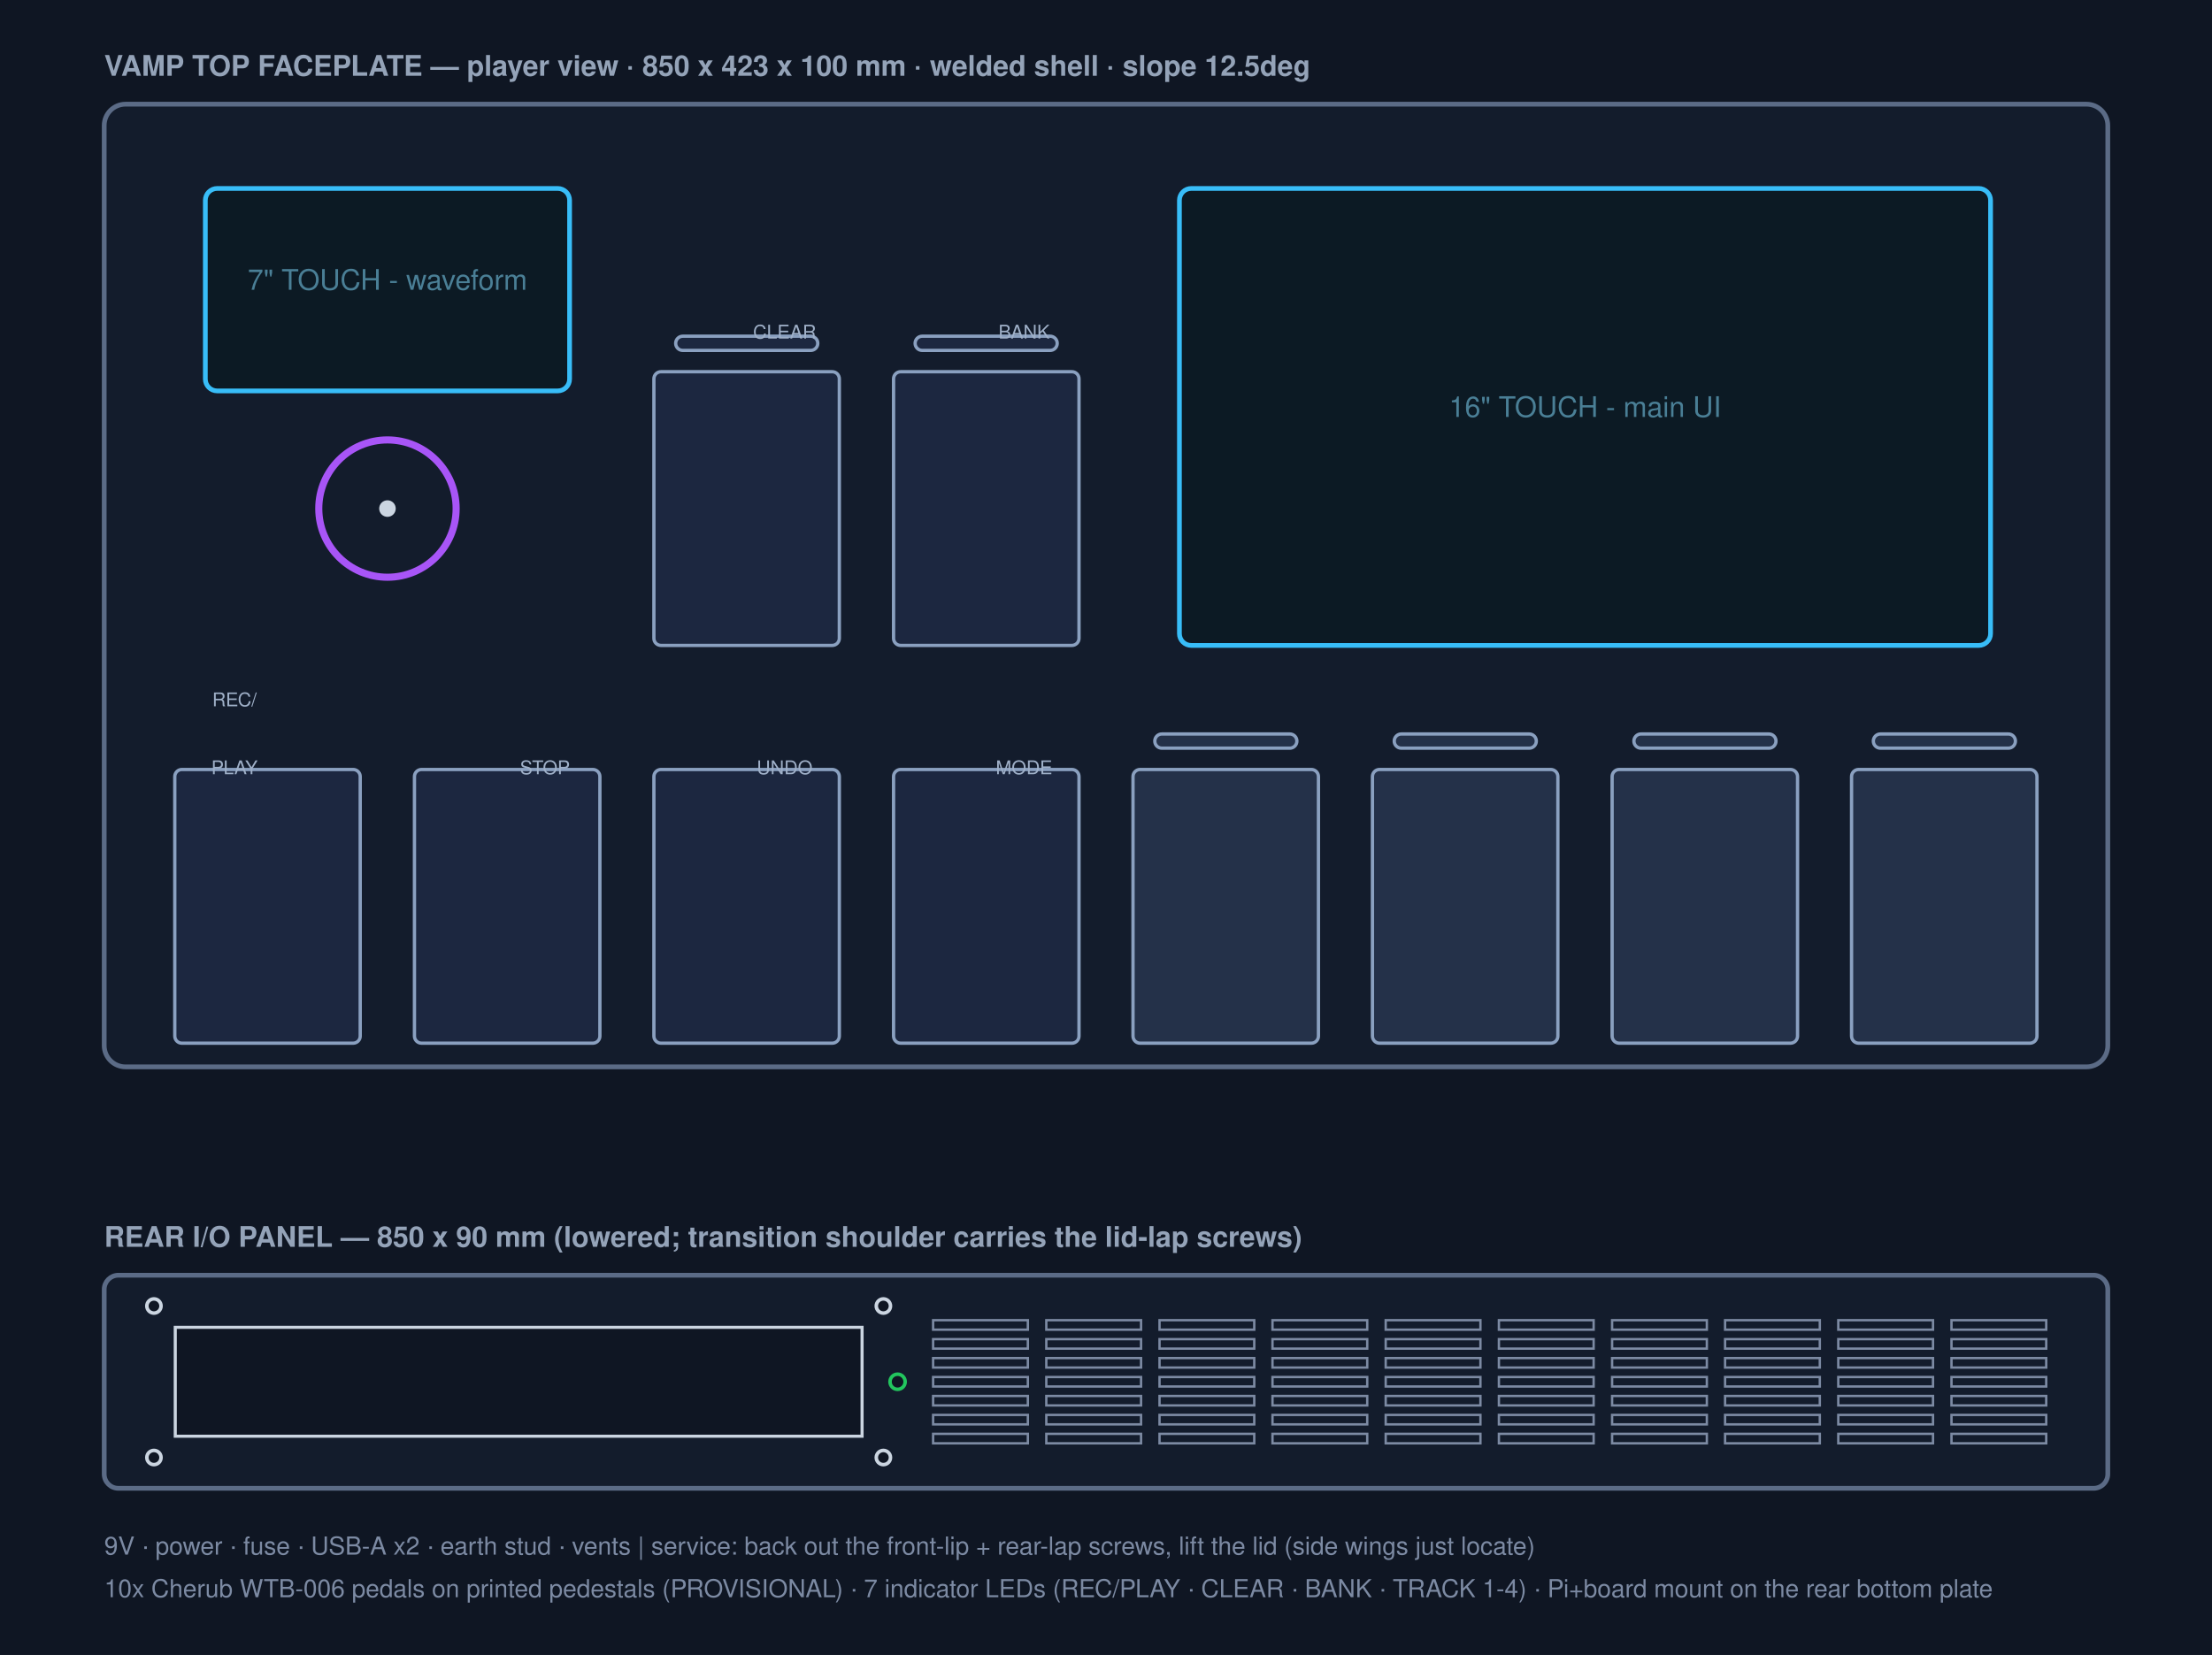
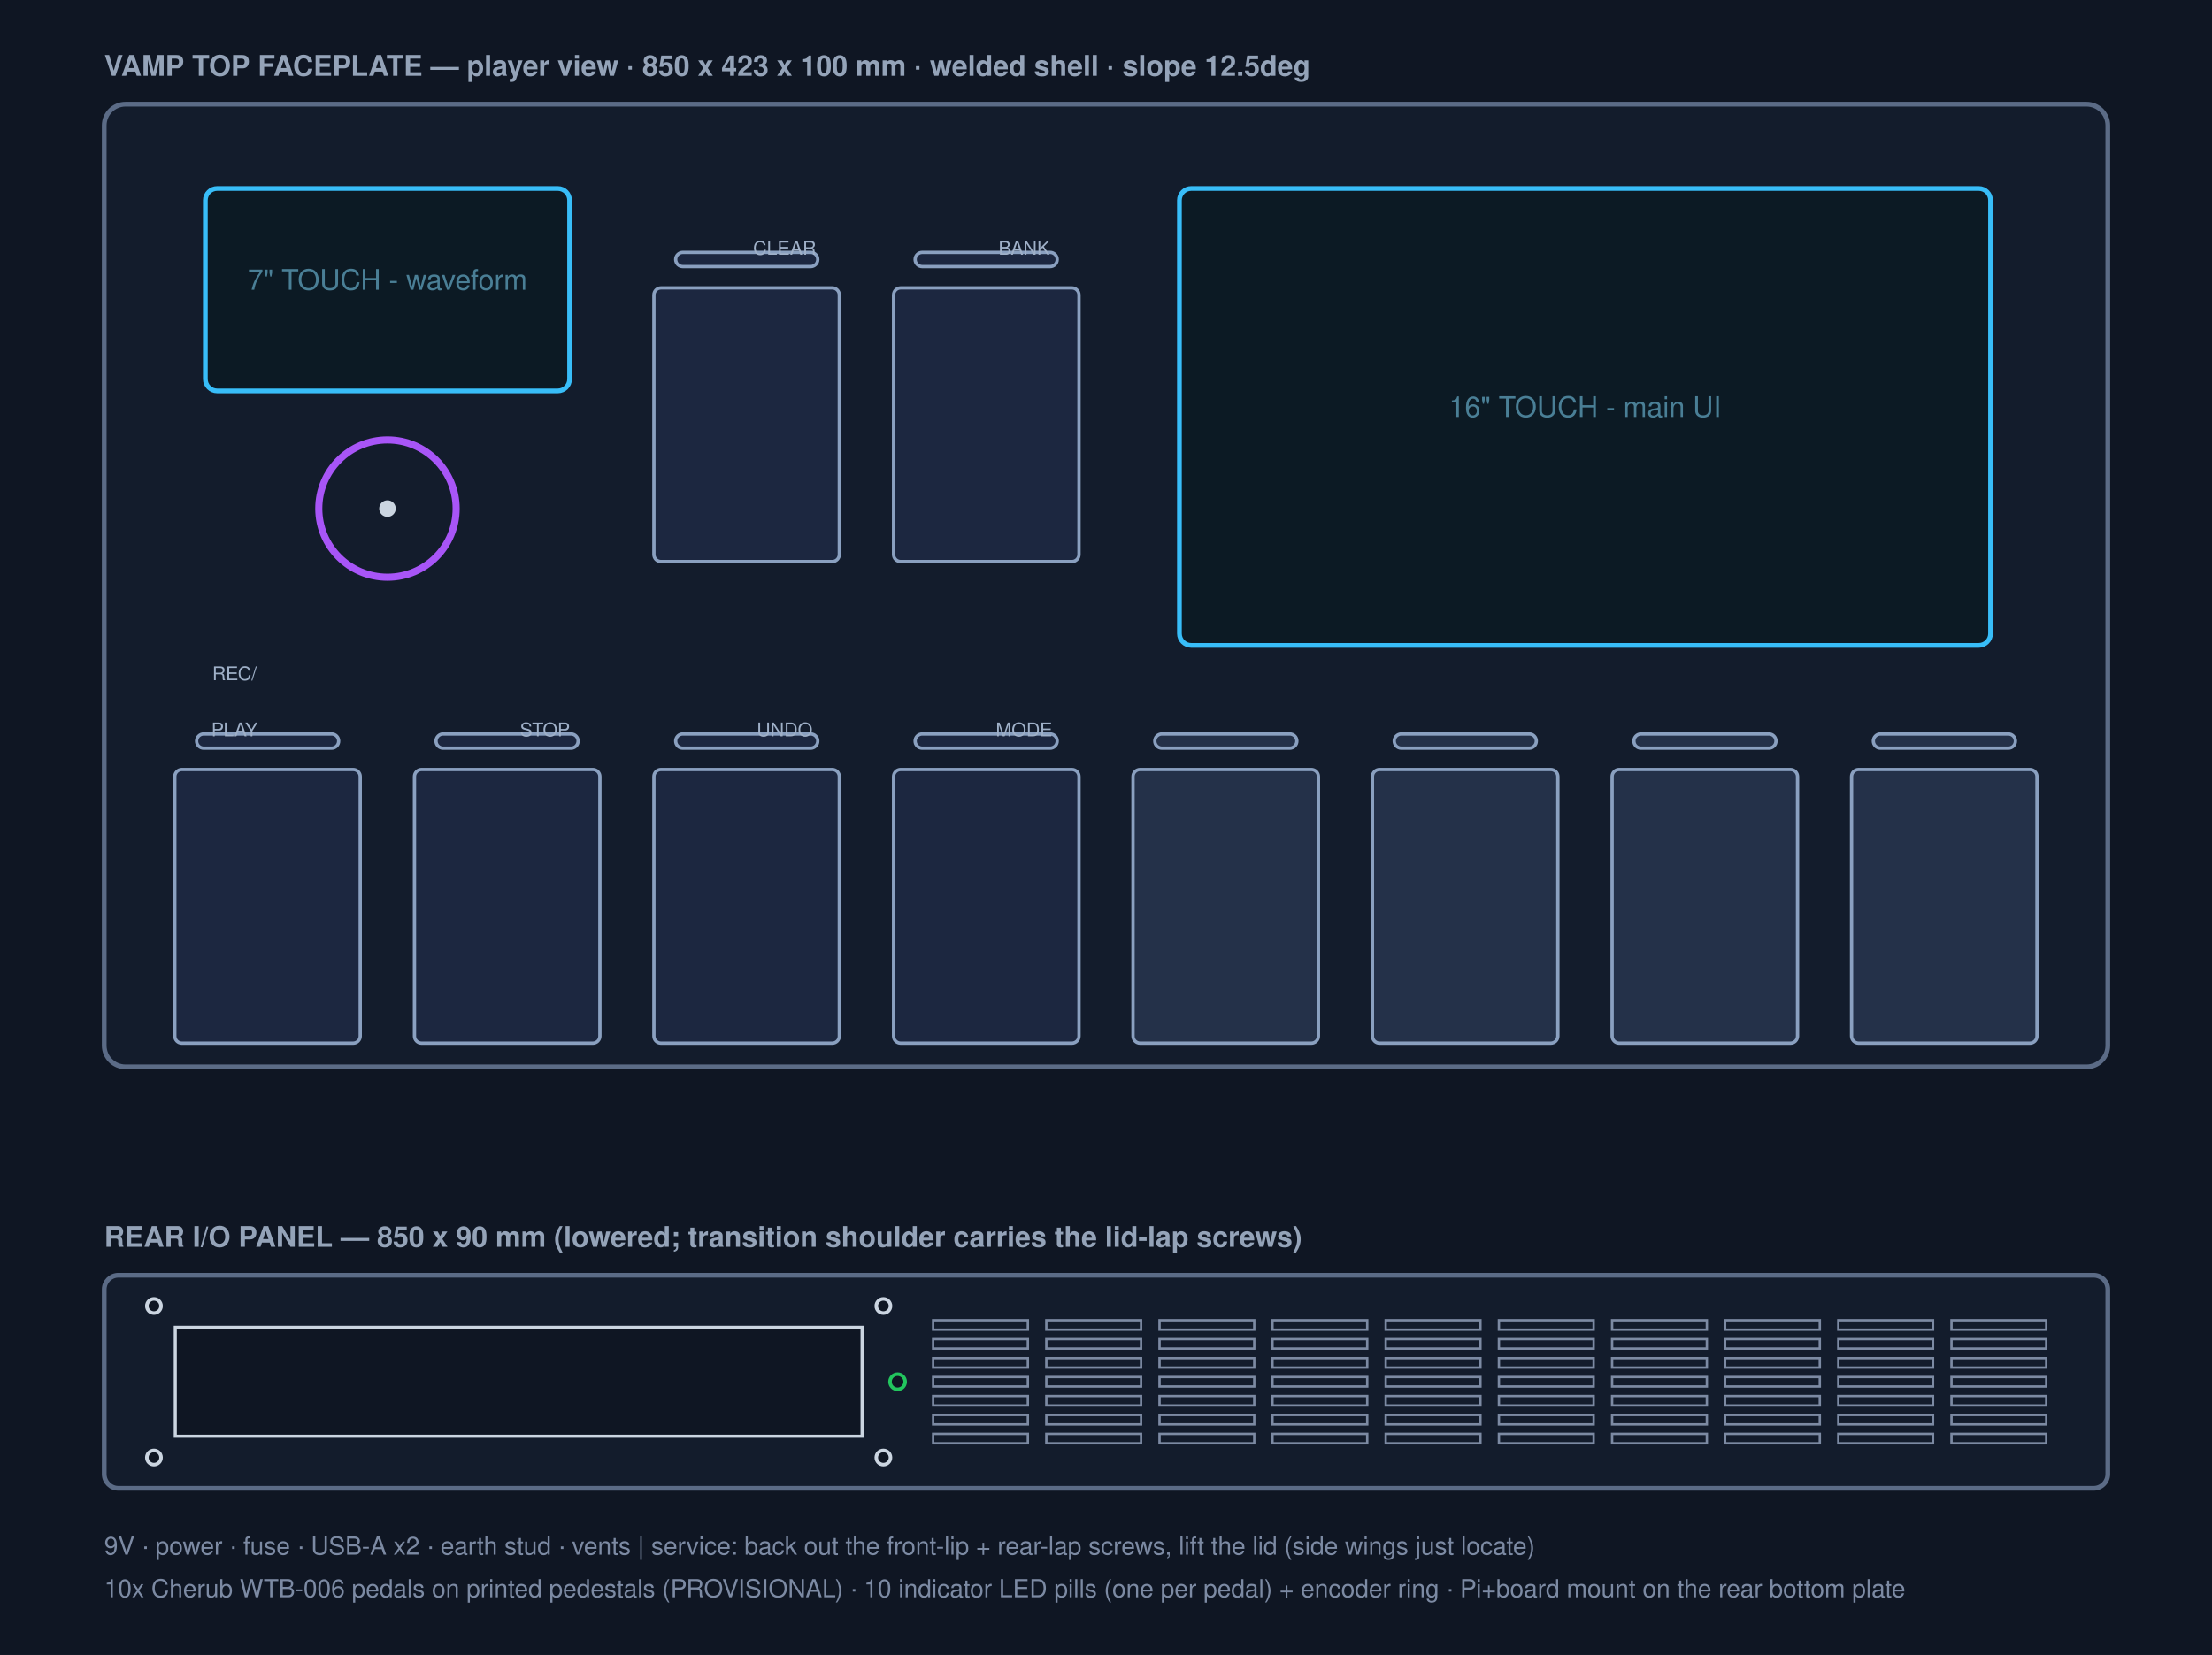
<svg xmlns="http://www.w3.org/2000/svg" viewBox="0 0 934 699" font-family="Helvetica,Arial,sans-serif">
  <rect width="934" height="699" fill="#0f1623" />
  <text x="44" y="32" fill="#94a3b8" font-size="12" font-weight="600">VAMP TOP FACEPLATE — player view · 850 x 423 x 100 mm · welded shell · slope 12.5deg</text>
  <rect x="44" y="44" width="846.0" height="406.6" rx="9" fill="#131c2c" stroke="#5b6b86" stroke-width="2" />
  <rect x="73.8" y="325.0" width="78.3" height="115.6" rx="3" fill="#1c2740" stroke="#8aa0c0" stroke-width="1.4" />
  <rect x="175.0" y="325.0" width="78.3" height="115.6" rx="3" fill="#1c2740" stroke="#8aa0c0" stroke-width="1.4" />
  <rect x="276.1" y="325.0" width="78.3" height="115.6" rx="3" fill="#1c2740" stroke="#8aa0c0" stroke-width="1.4" />
  <rect x="377.3" y="325.0" width="78.3" height="115.6" rx="3" fill="#1c2740" stroke="#8aa0c0" stroke-width="1.4" />
  <rect x="478.4" y="325.0" width="78.3" height="115.6" rx="3" fill="#243149" stroke="#8aa0c0" stroke-width="1.4" />
  <rect x="579.5" y="325.0" width="78.3" height="115.6" rx="3" fill="#243149" stroke="#8aa0c0" stroke-width="1.4" />
  <rect x="680.7" y="325.0" width="78.3" height="115.6" rx="3" fill="#243149" stroke="#8aa0c0" stroke-width="1.4" />
  <rect x="781.8" y="325.0" width="78.3" height="115.6" rx="3" fill="#243149" stroke="#8aa0c0" stroke-width="1.4" />
-   <rect x="276.1" y="157.0" width="78.3" height="115.6" rx="3" fill="#1c2740" stroke="#8aa0c0" stroke-width="1.4" />
-   <rect x="377.3" y="157.0" width="78.3" height="115.6" rx="3" fill="#1c2740" stroke="#8aa0c0" stroke-width="1.4" />
+   <rect x="276.1" y="121.6" width="78.3" height="115.6" rx="3" fill="#1c2740" stroke="#8aa0c0" stroke-width="1.4" />
+   <rect x="377.3" y="121.6" width="78.3" height="115.6" rx="3" fill="#1c2740" stroke="#8aa0c0" stroke-width="1.4" />
+   <rect x="83.0" y="310.0" width="60.0" height="6.0" rx="3" fill="#1c2740" stroke="#8aa0c0" stroke-width="1.4" />
+   <rect x="184.1" y="310.0" width="60.0" height="6.0" rx="3" fill="#1c2740" stroke="#8aa0c0" stroke-width="1.4" />
+   <rect x="285.3" y="310.0" width="60.0" height="6.0" rx="3" fill="#1c2740" stroke="#8aa0c0" stroke-width="1.4" />
+   <rect x="386.4" y="310.0" width="60.0" height="6.0" rx="3" fill="#1c2740" stroke="#8aa0c0" stroke-width="1.4" />
  <rect x="487.6" y="310.0" width="60.0" height="6.0" rx="3" fill="#243149" stroke="#8aa0c0" stroke-width="1.4" />
  <rect x="588.7" y="310.0" width="60.0" height="6.0" rx="3" fill="#243149" stroke="#8aa0c0" stroke-width="1.4" />
  <rect x="689.9" y="310.0" width="60.0" height="6.0" rx="3" fill="#243149" stroke="#8aa0c0" stroke-width="1.4" />
  <rect x="791.0" y="310.0" width="60.0" height="6.0" rx="3" fill="#243149" stroke="#8aa0c0" stroke-width="1.4" />
-   <rect x="285.3" y="142.0" width="60.0" height="6.0" rx="3" fill="#1c2740" stroke="#8aa0c0" stroke-width="1.4" />
-   <rect x="386.4" y="142.0" width="60.0" height="6.0" rx="3" fill="#1c2740" stroke="#8aa0c0" stroke-width="1.4" />
+   <rect x="285.3" y="106.6" width="60.0" height="6.0" rx="3" fill="#1c2740" stroke="#8aa0c0" stroke-width="1.4" />
+   <rect x="386.4" y="106.6" width="60.0" height="6.0" rx="3" fill="#1c2740" stroke="#8aa0c0" stroke-width="1.4" />
  <rect x="86.7" y="79.6" width="153.8" height="85.5" rx="5" fill="#0c1a24" stroke="#38bdf8" stroke-width="2" />
  <text x="163.6" y="122.4" fill="#4a7f96" font-size="12" text-anchor="middle">7" TOUCH - waveform</text>
  <rect x="498.0" y="79.6" width="342.5" height="193.0" rx="5" fill="#0c1a24" stroke="#38bdf8" stroke-width="2" />
  <text x="669.3" y="176.1" fill="#4a7f96" font-size="12" text-anchor="middle">16" TOUCH - main UI</text>
  <circle cx="163.6" cy="214.8" r="29.0" fill="none" stroke="#a855f7" stroke-width="3" />
  <circle cx="163.6" cy="214.8" r="3.5" fill="#cbd5e1" />
-   <text x="99.0" y="298.3" fill="#9fb0c8" font-size="8" text-anchor="middle">REC/</text>
-   <text x="99.0" y="327.0" fill="#9fb0c8" font-size="8" text-anchor="middle">PLAY</text>
-   <text x="230.1" y="327.0" fill="#9fb0c8" font-size="8" text-anchor="middle">STOP</text>
-   <text x="331.3" y="327.0" fill="#9fb0c8" font-size="8" text-anchor="middle">UNDO</text>
-   <text x="432.4" y="327.0" fill="#9fb0c8" font-size="8" text-anchor="middle">MODE</text>
-   <text x="331.3" y="143.0" fill="#9fb0c8" font-size="8" text-anchor="middle">CLEAR</text>
-   <text x="432.4" y="143.0" fill="#9fb0c8" font-size="8" text-anchor="middle">BANK</text>
+   <text x="99.0" y="287.3" fill="#9fb0c8" font-size="8" text-anchor="middle">REC/</text>
+   <text x="99.0" y="311.0" fill="#9fb0c8" font-size="8" text-anchor="middle">PLAY</text>
+   <text x="230.1" y="311.0" fill="#9fb0c8" font-size="8" text-anchor="middle">STOP</text>
+   <text x="331.3" y="311.0" fill="#9fb0c8" font-size="8" text-anchor="middle">UNDO</text>
+   <text x="432.4" y="311.0" fill="#9fb0c8" font-size="8" text-anchor="middle">MODE</text>
+   <text x="331.3" y="107.6" fill="#9fb0c8" font-size="8" text-anchor="middle">CLEAR</text>
+   <text x="432.4" y="107.6" fill="#9fb0c8" font-size="8" text-anchor="middle">BANK</text>
  <text x="44" y="526.6" fill="#94a3b8" font-size="12" font-weight="600">REAR I/O PANEL — 850 x 90 mm (lowered; transition shoulder carries the lid-lap screws)</text>
  <rect x="44" y="538.6" width="846.0" height="90.0" rx="6" fill="#131c2c" stroke="#5b6b86" stroke-width="2" />
  <rect x="74.0" y="560.6" width="290.0" height="46.0" fill="#0f1623" stroke="#cbd5e1" stroke-width="1.3" />
  <circle cx="65.0" cy="615.6" r="3.0" fill="#0f1623" stroke="#cbd5e1" stroke-width="1.5" />
  <circle cx="65.0" cy="551.6" r="3.0" fill="#0f1623" stroke="#cbd5e1" stroke-width="1.5" />
  <circle cx="373.0" cy="615.6" r="3.0" fill="#0f1623" stroke="#cbd5e1" stroke-width="1.5" />
  <circle cx="373.0" cy="551.6" r="3.0" fill="#0f1623" stroke="#cbd5e1" stroke-width="1.5" />
  <circle cx="379.0" cy="583.6" r="3.2" fill="#0f1623" stroke="#22c55e" stroke-width="1.5" />
  <rect x="394.0" y="605.6" width="40.0" height="4.0" fill="none" stroke="#7c8aa3" stroke-width="1" />
  <rect x="441.8" y="605.6" width="40.0" height="4.0" fill="none" stroke="#7c8aa3" stroke-width="1" />
  <rect x="489.6" y="605.6" width="40.0" height="4.0" fill="none" stroke="#7c8aa3" stroke-width="1" />
  <rect x="537.3" y="605.6" width="40.0" height="4.0" fill="none" stroke="#7c8aa3" stroke-width="1" />
  <rect x="585.1" y="605.6" width="40.0" height="4.0" fill="none" stroke="#7c8aa3" stroke-width="1" />
  <rect x="632.9" y="605.6" width="40.0" height="4.0" fill="none" stroke="#7c8aa3" stroke-width="1" />
  <rect x="680.7" y="605.6" width="40.0" height="4.0" fill="none" stroke="#7c8aa3" stroke-width="1" />
  <rect x="728.4" y="605.6" width="40.0" height="4.0" fill="none" stroke="#7c8aa3" stroke-width="1" />
  <rect x="776.2" y="605.6" width="40.0" height="4.0" fill="none" stroke="#7c8aa3" stroke-width="1" />
  <rect x="824.0" y="605.6" width="40.0" height="4.0" fill="none" stroke="#7c8aa3" stroke-width="1" />
  <rect x="394.0" y="597.6" width="40.0" height="4.0" fill="none" stroke="#7c8aa3" stroke-width="1" />
  <rect x="441.8" y="597.6" width="40.0" height="4.0" fill="none" stroke="#7c8aa3" stroke-width="1" />
  <rect x="489.6" y="597.6" width="40.0" height="4.0" fill="none" stroke="#7c8aa3" stroke-width="1" />
  <rect x="537.3" y="597.6" width="40.0" height="4.0" fill="none" stroke="#7c8aa3" stroke-width="1" />
  <rect x="585.1" y="597.6" width="40.0" height="4.0" fill="none" stroke="#7c8aa3" stroke-width="1" />
  <rect x="632.9" y="597.6" width="40.0" height="4.0" fill="none" stroke="#7c8aa3" stroke-width="1" />
  <rect x="680.7" y="597.6" width="40.0" height="4.0" fill="none" stroke="#7c8aa3" stroke-width="1" />
  <rect x="728.4" y="597.6" width="40.0" height="4.0" fill="none" stroke="#7c8aa3" stroke-width="1" />
  <rect x="776.2" y="597.6" width="40.0" height="4.0" fill="none" stroke="#7c8aa3" stroke-width="1" />
  <rect x="824.0" y="597.6" width="40.0" height="4.0" fill="none" stroke="#7c8aa3" stroke-width="1" />
  <rect x="394.0" y="589.6" width="40.0" height="4.0" fill="none" stroke="#7c8aa3" stroke-width="1" />
  <rect x="441.8" y="589.6" width="40.0" height="4.0" fill="none" stroke="#7c8aa3" stroke-width="1" />
  <rect x="489.6" y="589.6" width="40.0" height="4.0" fill="none" stroke="#7c8aa3" stroke-width="1" />
  <rect x="537.3" y="589.6" width="40.0" height="4.0" fill="none" stroke="#7c8aa3" stroke-width="1" />
  <rect x="585.1" y="589.6" width="40.0" height="4.0" fill="none" stroke="#7c8aa3" stroke-width="1" />
  <rect x="632.9" y="589.6" width="40.0" height="4.0" fill="none" stroke="#7c8aa3" stroke-width="1" />
  <rect x="680.7" y="589.6" width="40.0" height="4.0" fill="none" stroke="#7c8aa3" stroke-width="1" />
  <rect x="728.4" y="589.6" width="40.0" height="4.0" fill="none" stroke="#7c8aa3" stroke-width="1" />
  <rect x="776.2" y="589.6" width="40.0" height="4.0" fill="none" stroke="#7c8aa3" stroke-width="1" />
  <rect x="824.0" y="589.6" width="40.0" height="4.0" fill="none" stroke="#7c8aa3" stroke-width="1" />
  <rect x="394.0" y="581.6" width="40.0" height="4.0" fill="none" stroke="#7c8aa3" stroke-width="1" />
  <rect x="441.8" y="581.6" width="40.0" height="4.0" fill="none" stroke="#7c8aa3" stroke-width="1" />
  <rect x="489.6" y="581.6" width="40.0" height="4.0" fill="none" stroke="#7c8aa3" stroke-width="1" />
  <rect x="537.3" y="581.6" width="40.0" height="4.0" fill="none" stroke="#7c8aa3" stroke-width="1" />
  <rect x="585.1" y="581.6" width="40.0" height="4.0" fill="none" stroke="#7c8aa3" stroke-width="1" />
  <rect x="632.9" y="581.6" width="40.0" height="4.0" fill="none" stroke="#7c8aa3" stroke-width="1" />
  <rect x="680.7" y="581.6" width="40.0" height="4.0" fill="none" stroke="#7c8aa3" stroke-width="1" />
  <rect x="728.4" y="581.6" width="40.0" height="4.0" fill="none" stroke="#7c8aa3" stroke-width="1" />
  <rect x="776.2" y="581.6" width="40.0" height="4.0" fill="none" stroke="#7c8aa3" stroke-width="1" />
  <rect x="824.0" y="581.6" width="40.0" height="4.0" fill="none" stroke="#7c8aa3" stroke-width="1" />
  <rect x="394.0" y="573.6" width="40.0" height="4.0" fill="none" stroke="#7c8aa3" stroke-width="1" />
  <rect x="441.8" y="573.6" width="40.0" height="4.0" fill="none" stroke="#7c8aa3" stroke-width="1" />
  <rect x="489.6" y="573.6" width="40.0" height="4.0" fill="none" stroke="#7c8aa3" stroke-width="1" />
  <rect x="537.3" y="573.6" width="40.0" height="4.0" fill="none" stroke="#7c8aa3" stroke-width="1" />
  <rect x="585.1" y="573.6" width="40.0" height="4.0" fill="none" stroke="#7c8aa3" stroke-width="1" />
  <rect x="632.9" y="573.6" width="40.0" height="4.0" fill="none" stroke="#7c8aa3" stroke-width="1" />
  <rect x="680.7" y="573.6" width="40.0" height="4.0" fill="none" stroke="#7c8aa3" stroke-width="1" />
  <rect x="728.4" y="573.6" width="40.0" height="4.0" fill="none" stroke="#7c8aa3" stroke-width="1" />
  <rect x="776.2" y="573.6" width="40.0" height="4.0" fill="none" stroke="#7c8aa3" stroke-width="1" />
  <rect x="824.0" y="573.6" width="40.0" height="4.0" fill="none" stroke="#7c8aa3" stroke-width="1" />
  <rect x="394.0" y="565.6" width="40.0" height="4.0" fill="none" stroke="#7c8aa3" stroke-width="1" />
  <rect x="441.8" y="565.6" width="40.0" height="4.0" fill="none" stroke="#7c8aa3" stroke-width="1" />
  <rect x="489.6" y="565.6" width="40.0" height="4.0" fill="none" stroke="#7c8aa3" stroke-width="1" />
  <rect x="537.3" y="565.6" width="40.0" height="4.0" fill="none" stroke="#7c8aa3" stroke-width="1" />
  <rect x="585.1" y="565.6" width="40.0" height="4.0" fill="none" stroke="#7c8aa3" stroke-width="1" />
  <rect x="632.9" y="565.6" width="40.0" height="4.0" fill="none" stroke="#7c8aa3" stroke-width="1" />
  <rect x="680.7" y="565.6" width="40.0" height="4.0" fill="none" stroke="#7c8aa3" stroke-width="1" />
  <rect x="728.4" y="565.6" width="40.0" height="4.0" fill="none" stroke="#7c8aa3" stroke-width="1" />
  <rect x="776.2" y="565.6" width="40.0" height="4.0" fill="none" stroke="#7c8aa3" stroke-width="1" />
  <rect x="824.0" y="565.6" width="40.0" height="4.0" fill="none" stroke="#7c8aa3" stroke-width="1" />
  <rect x="394.0" y="557.6" width="40.0" height="4.0" fill="none" stroke="#7c8aa3" stroke-width="1" />
  <rect x="441.8" y="557.6" width="40.0" height="4.0" fill="none" stroke="#7c8aa3" stroke-width="1" />
  <rect x="489.6" y="557.6" width="40.0" height="4.0" fill="none" stroke="#7c8aa3" stroke-width="1" />
  <rect x="537.3" y="557.6" width="40.0" height="4.0" fill="none" stroke="#7c8aa3" stroke-width="1" />
  <rect x="585.1" y="557.6" width="40.0" height="4.0" fill="none" stroke="#7c8aa3" stroke-width="1" />
  <rect x="632.9" y="557.6" width="40.0" height="4.0" fill="none" stroke="#7c8aa3" stroke-width="1" />
  <rect x="680.7" y="557.6" width="40.0" height="4.0" fill="none" stroke="#7c8aa3" stroke-width="1" />
  <rect x="728.4" y="557.6" width="40.0" height="4.0" fill="none" stroke="#7c8aa3" stroke-width="1" />
  <rect x="776.2" y="557.6" width="40.0" height="4.0" fill="none" stroke="#7c8aa3" stroke-width="1" />
  <rect x="824.0" y="557.6" width="40.0" height="4.0" fill="none" stroke="#7c8aa3" stroke-width="1" />
  <text x="44" y="656.6" fill="#7c8aa3" font-size="10.5">9V · power · fuse · USB-A x2 · earth stud · vents   |   service: back out the front-lip + rear-lap screws, lift the lid (side wings just locate)</text>
-   <text x="44" y="674.6" fill="#7c8aa3" font-size="10.5">10x Cherub WTB-006 pedals on printed pedestals (PROVISIONAL) · 7 indicator LEDs (REC/PLAY · CLEAR · BANK · TRACK 1-4) · Pi+board mount on the rear bottom plate</text>
+   <text x="44" y="674.6" fill="#7c8aa3" font-size="10.5">10x Cherub WTB-006 pedals on printed pedestals (PROVISIONAL) · 10 indicator LED pills (one per pedal) + encoder ring · Pi+board mount on the rear bottom plate</text>
</svg>
